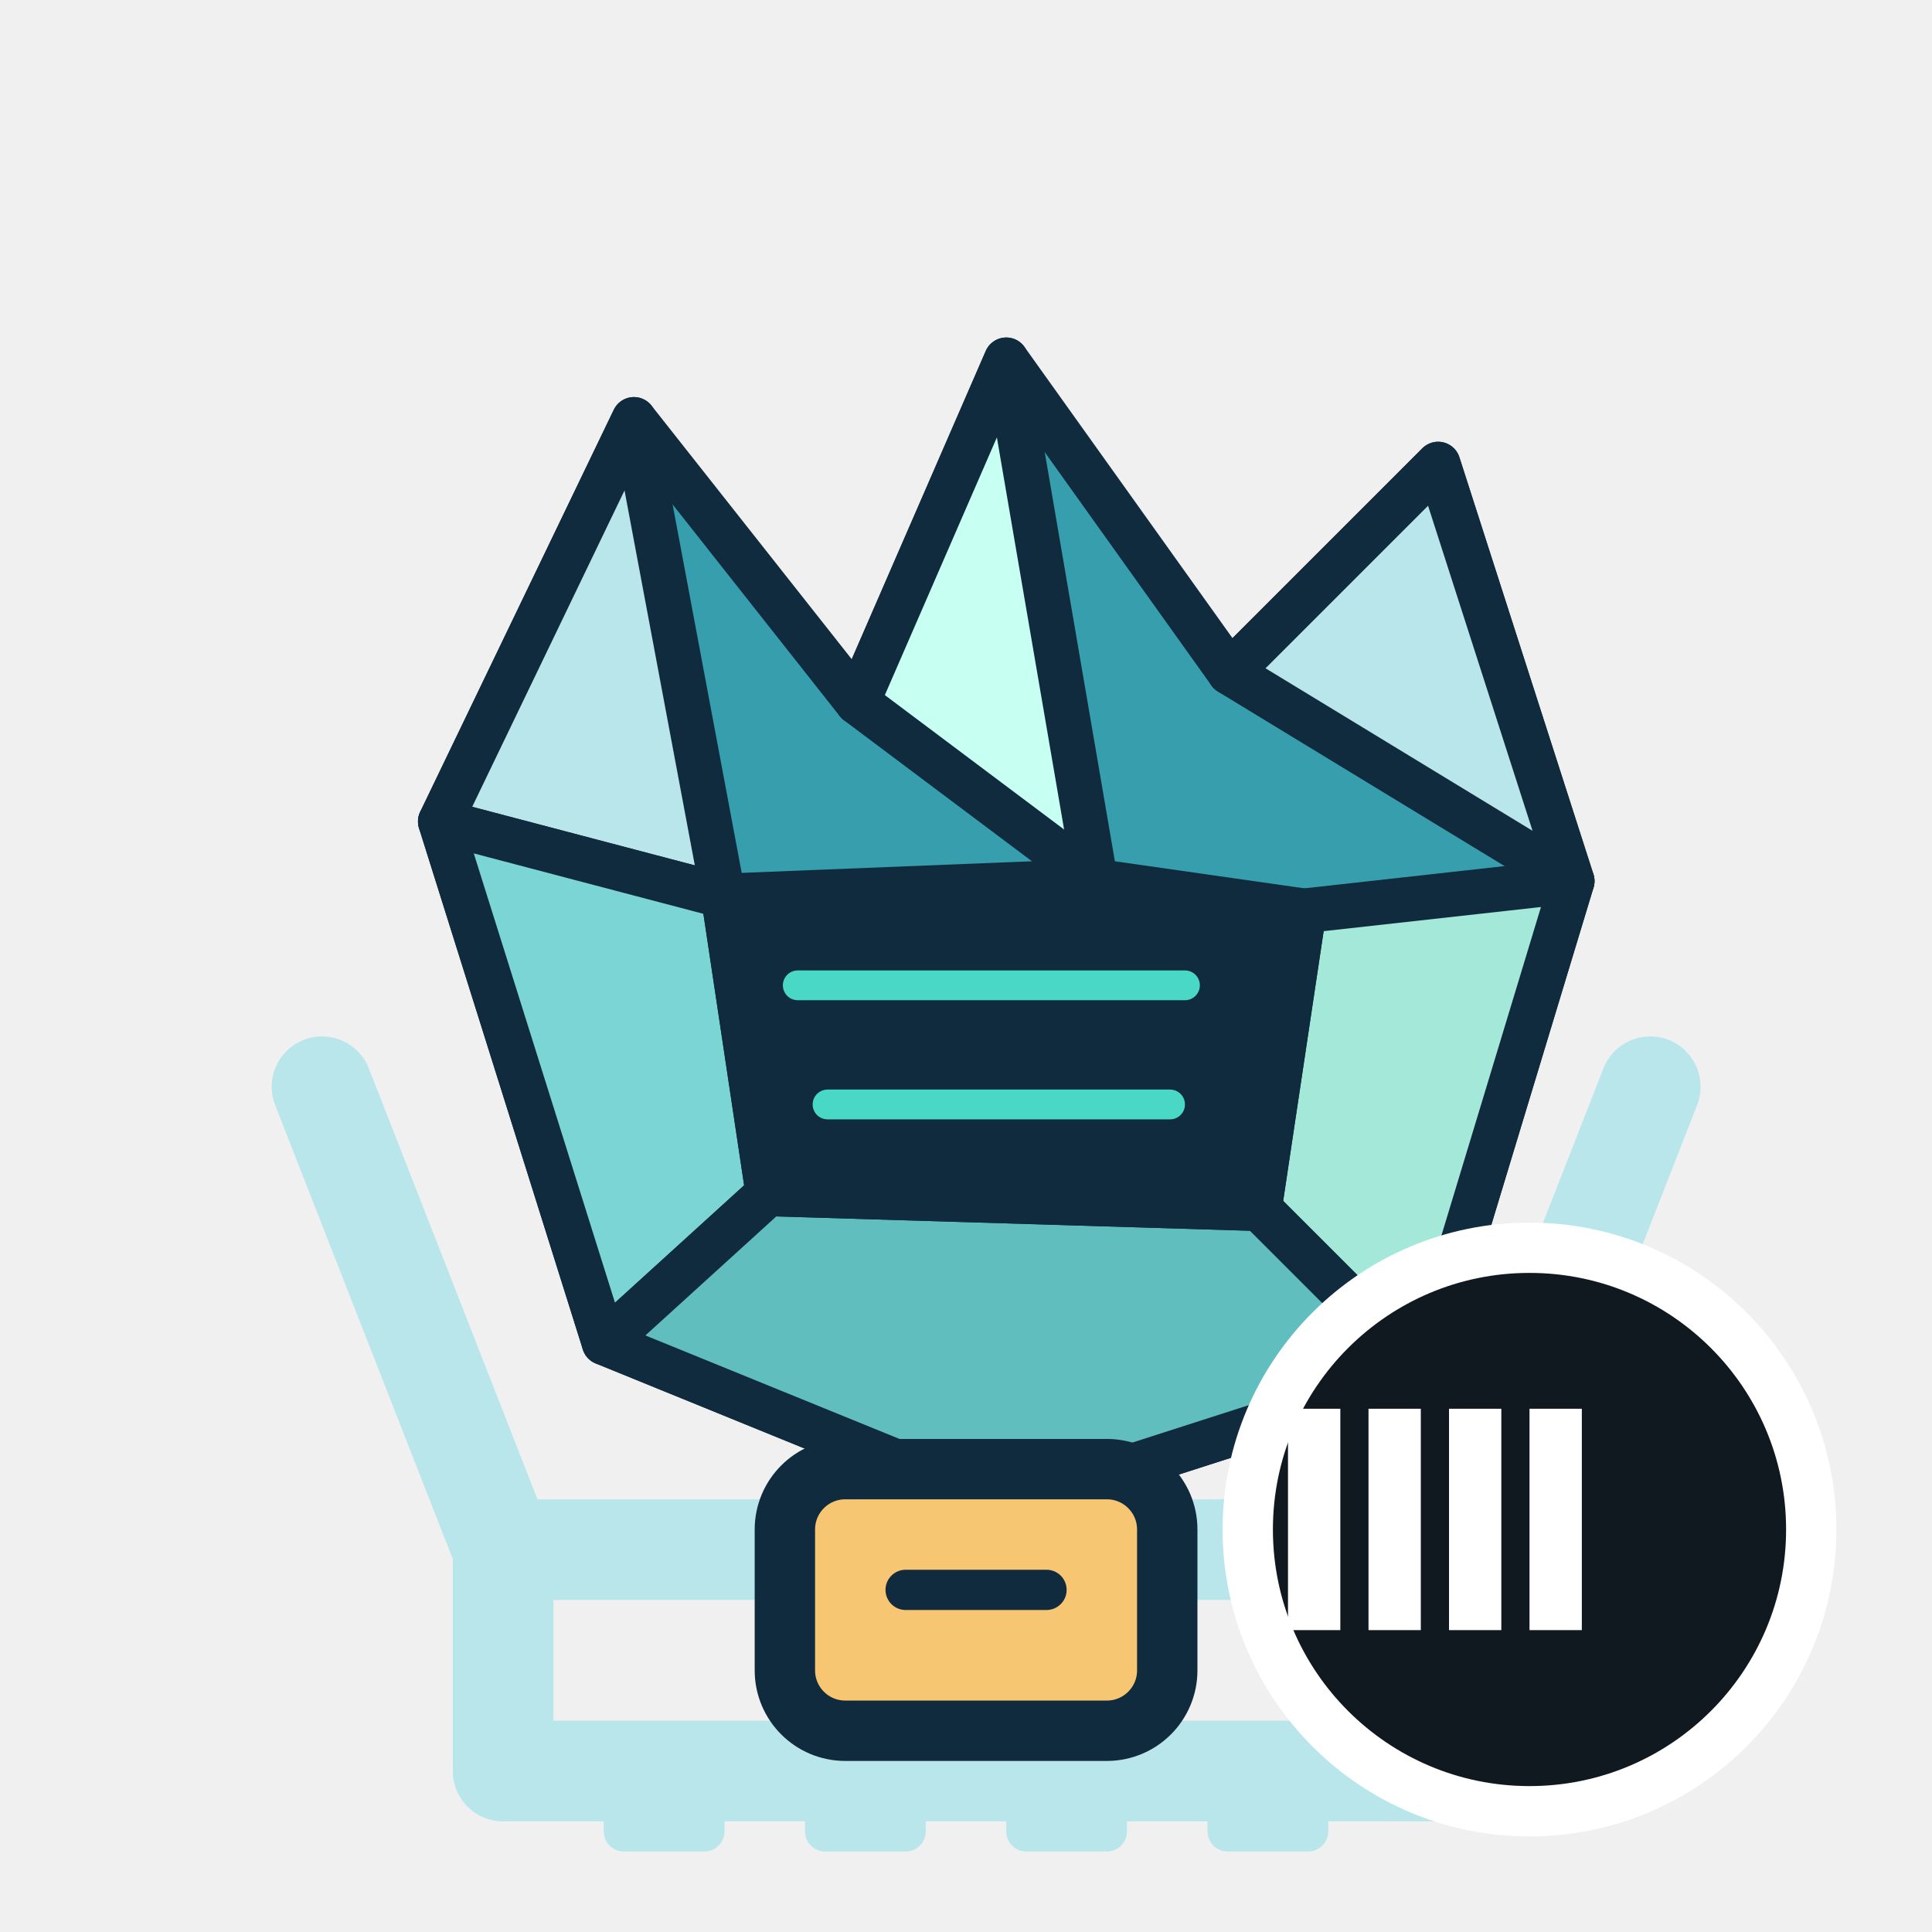
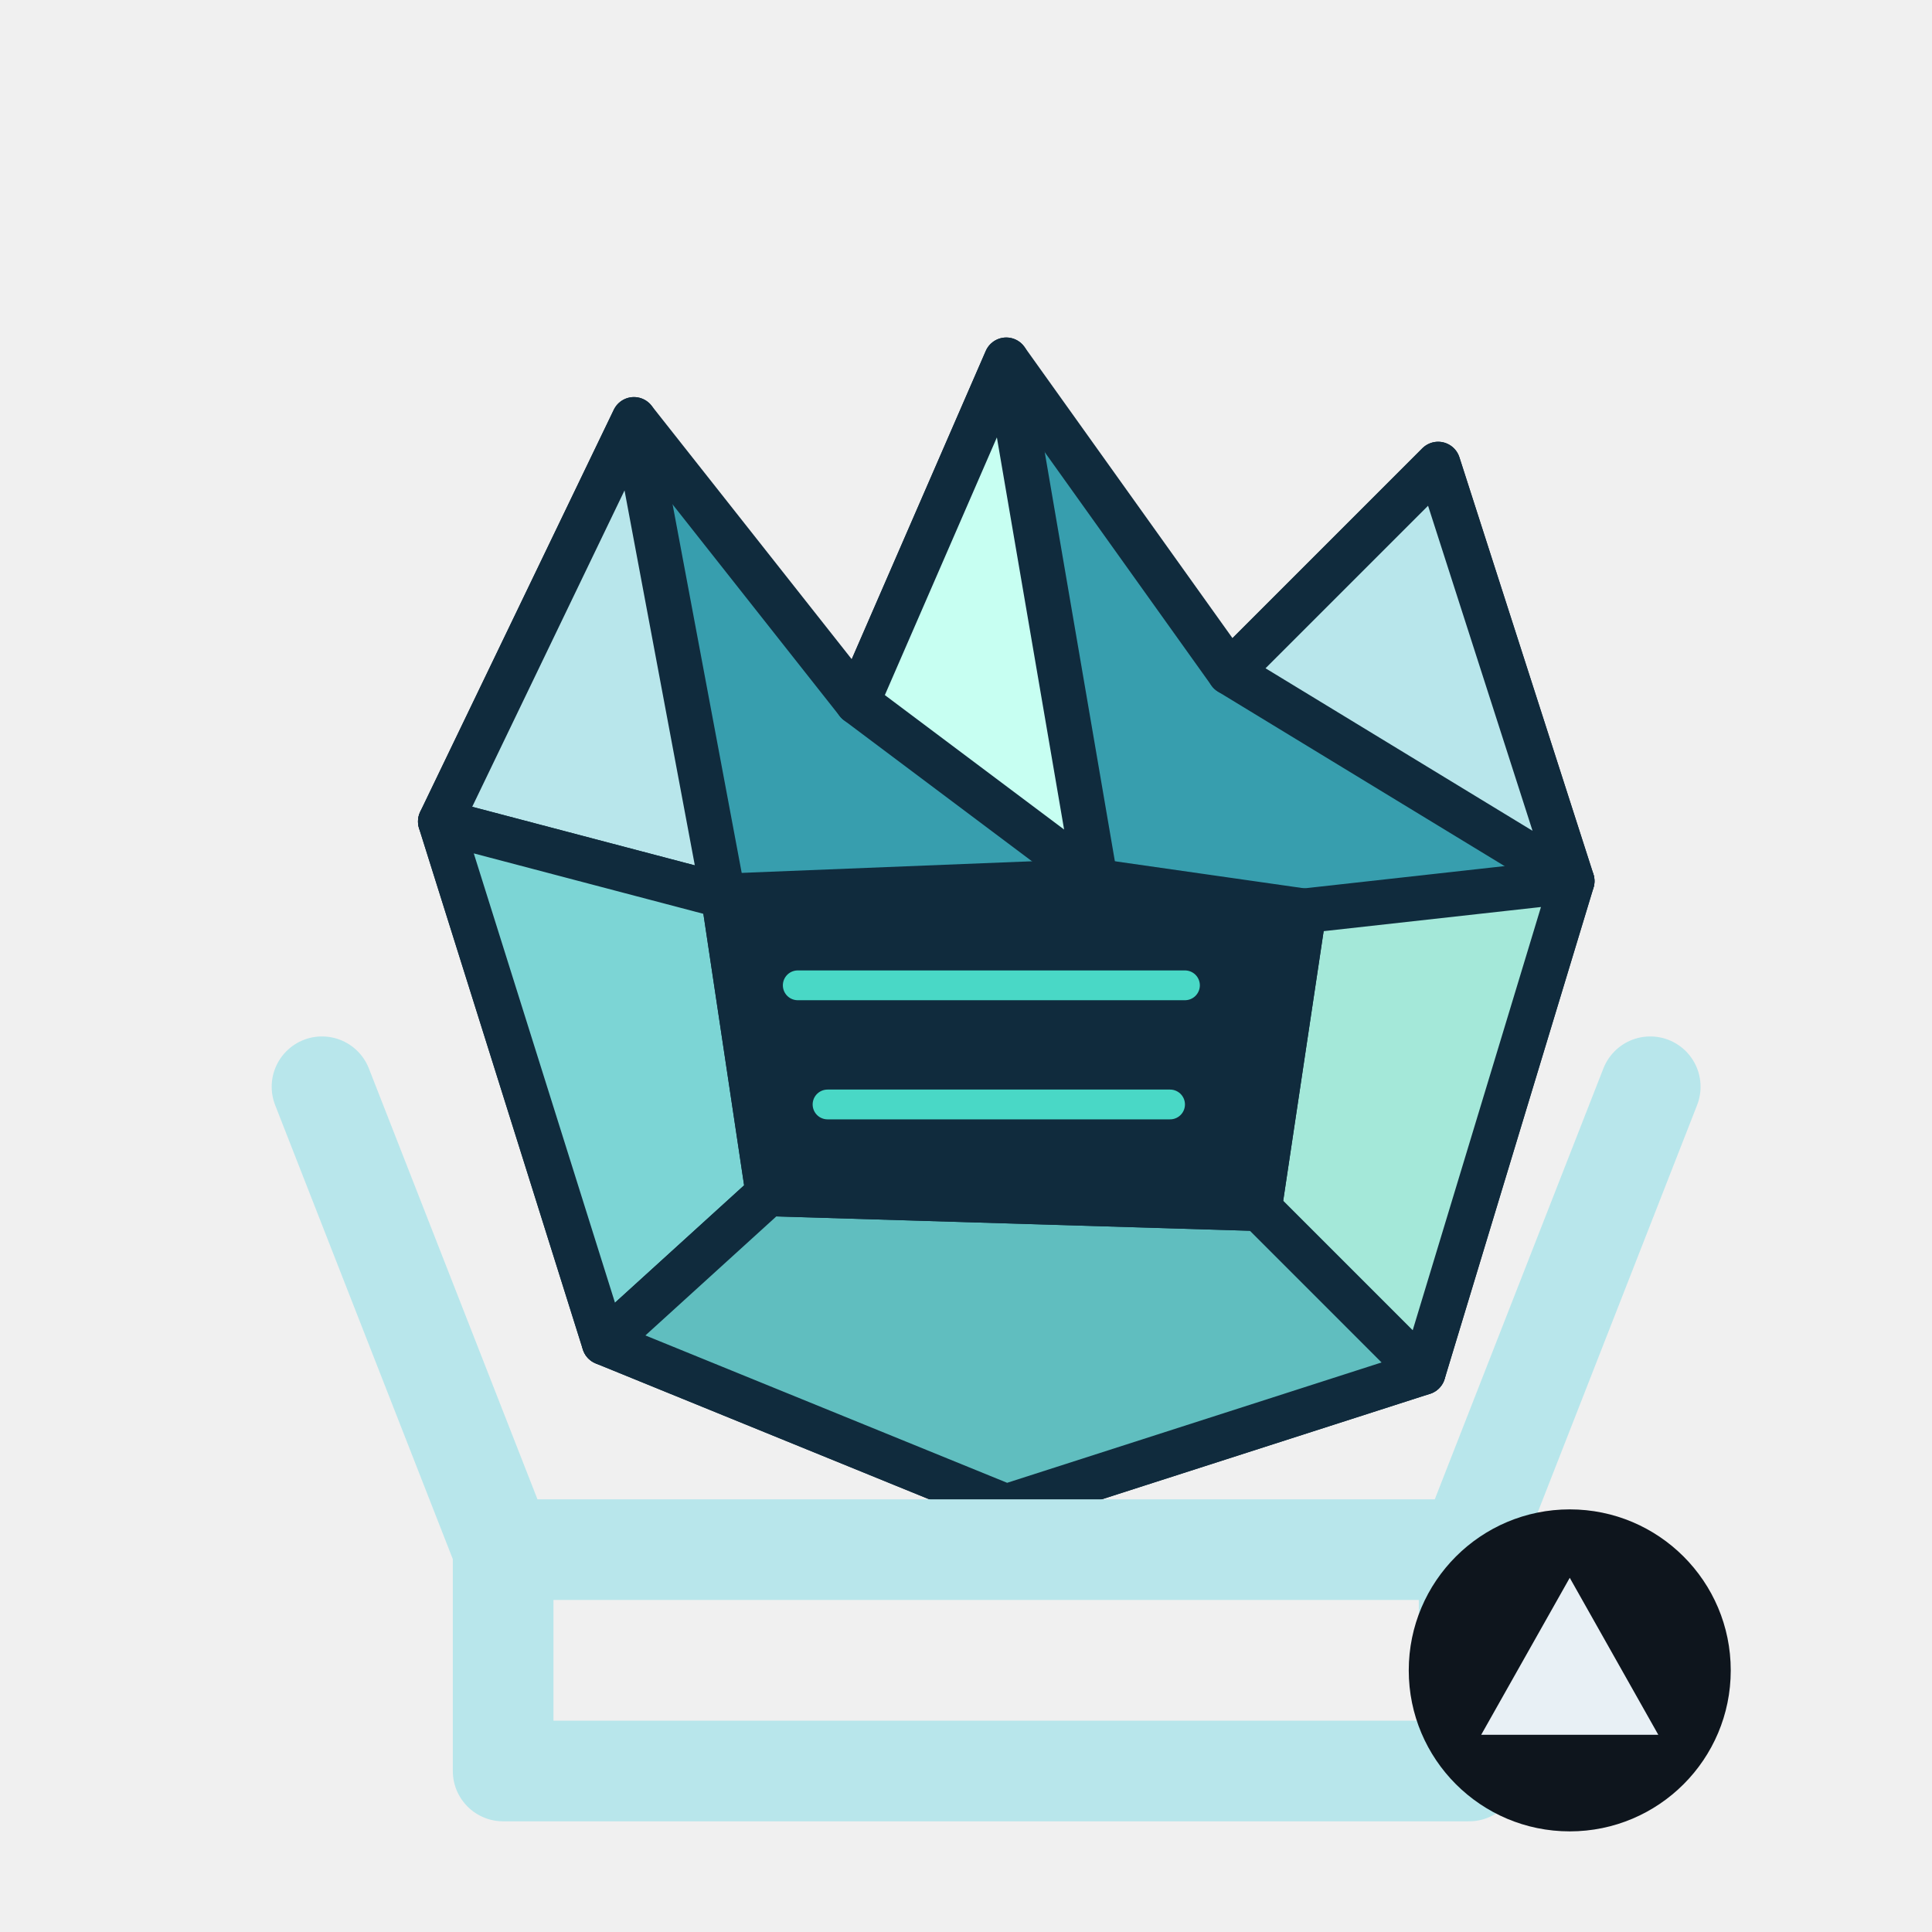
<svg xmlns="http://www.w3.org/2000/svg" width="96" height="96" viewBox="0 0 96 96">
  <g stroke-linecap="round" stroke-linejoin="round">
    <g transform="translate(13 9) scale(.74)">
      <g id="hollow-helion-crown" data-layer="hollow-helion-crown">
        <path d="M12 43 L25 16 L40 35 L50 12 L65 33 L79 19 L88 47 L78 80 L50 89 L23 78 Z" fill="#379EAE" stroke="#102B3D" stroke-width="3" />
        <path d="M25 16 L31 48 L12 43 Z" fill="#B8E6EB" stroke="#102B3D" stroke-width="3" />
        <path d="M50 12 L56 47 L40 35 Z" fill="#C7FFF2" stroke="#102B3D" stroke-width="3" />
        <path d="M79 19 L88 47 L65 33 Z" fill="#B8E6EB" stroke="#102B3D" stroke-width="3" />
        <path d="M12 43 L31 48 L34 68 L23 78 Z" fill="#7CD5D5" stroke="#102B3D" stroke-width="3" />
        <path d="M88 47 L70 49 L67 69 L78 80 Z" fill="#A4E8D9" stroke="#102B3D" stroke-width="3" />
        <path d="M23 78 L34 68 L67 69 L78 80 L50 89 Z" fill="#60BEBF" stroke="#102B3D" stroke-width="3" />
        <path d="M31 48 L56 47 L70 49 L67 69 L34 68 Z" fill="#102B3D" stroke="#102B3D" stroke-width="3" />
        <path d="M36 54 H62 M38 62 H61" fill="none" stroke="#49D8C6" stroke-width="2" />
      </g>
    </g>
    <g id="sealed-cargo-harness" data-layer="sealed-cargo-harness">
      <path d="M16 54 L25 77 H73 L82 54 M25 77 V88 H73 V77" fill="none" stroke="#B8E6EB" stroke-width="5" />
-       <rect x="39" y="73" width="19" height="13" rx="3" fill="#F7C673" stroke="#102B3D" stroke-width="3" />
-       <path d="M45 79 H52" fill="none" stroke="#102B3D" stroke-width="2" />
    </g>
    <g id="grayscale-identification" data-layer="grayscale-identification">
-       <rect x="30" y="89" width="6" height="3" rx="1" fill="#B8E6EB" stroke="none" stroke-width="0" />
-       <rect x="40" y="89" width="6" height="3" rx="1" fill="#B8E6EB" stroke="none" stroke-width="0" />
-       <rect x="50" y="89" width="6" height="3" rx="1" fill="#B8E6EB" stroke="none" stroke-width="0" />
-       <rect x="60" y="89" width="6" height="3" rx="1" fill="#B8E6EB" stroke="none" stroke-width="0" />
-     </g>
-     <g id="tier-badge">
-       <circle cx="76" cy="76" r="14" fill="#101820" stroke="#ffffff" stroke-width="2.5" />
-       <rect x="64" y="70" width="2.6" height="11" fill="#ffffff" />
-       <rect x="68" y="70" width="2.6" height="11" fill="#ffffff" />
-       <rect x="72" y="70" width="2.6" height="11" fill="#ffffff" />
-       <rect x="76" y="70" width="2.6" height="11" fill="#ffffff" />
+       <g id="tier-mark" data-glyph="triangle">
+         <circle cx="78" cy="83" r="8" fill="#0e151d" />
+         <path d="M78 78.4 L73.6 86.2 L82.4 86.2 Z" fill="#e8f0f5" />
+       </g>
    </g>
  </g>
</svg>
